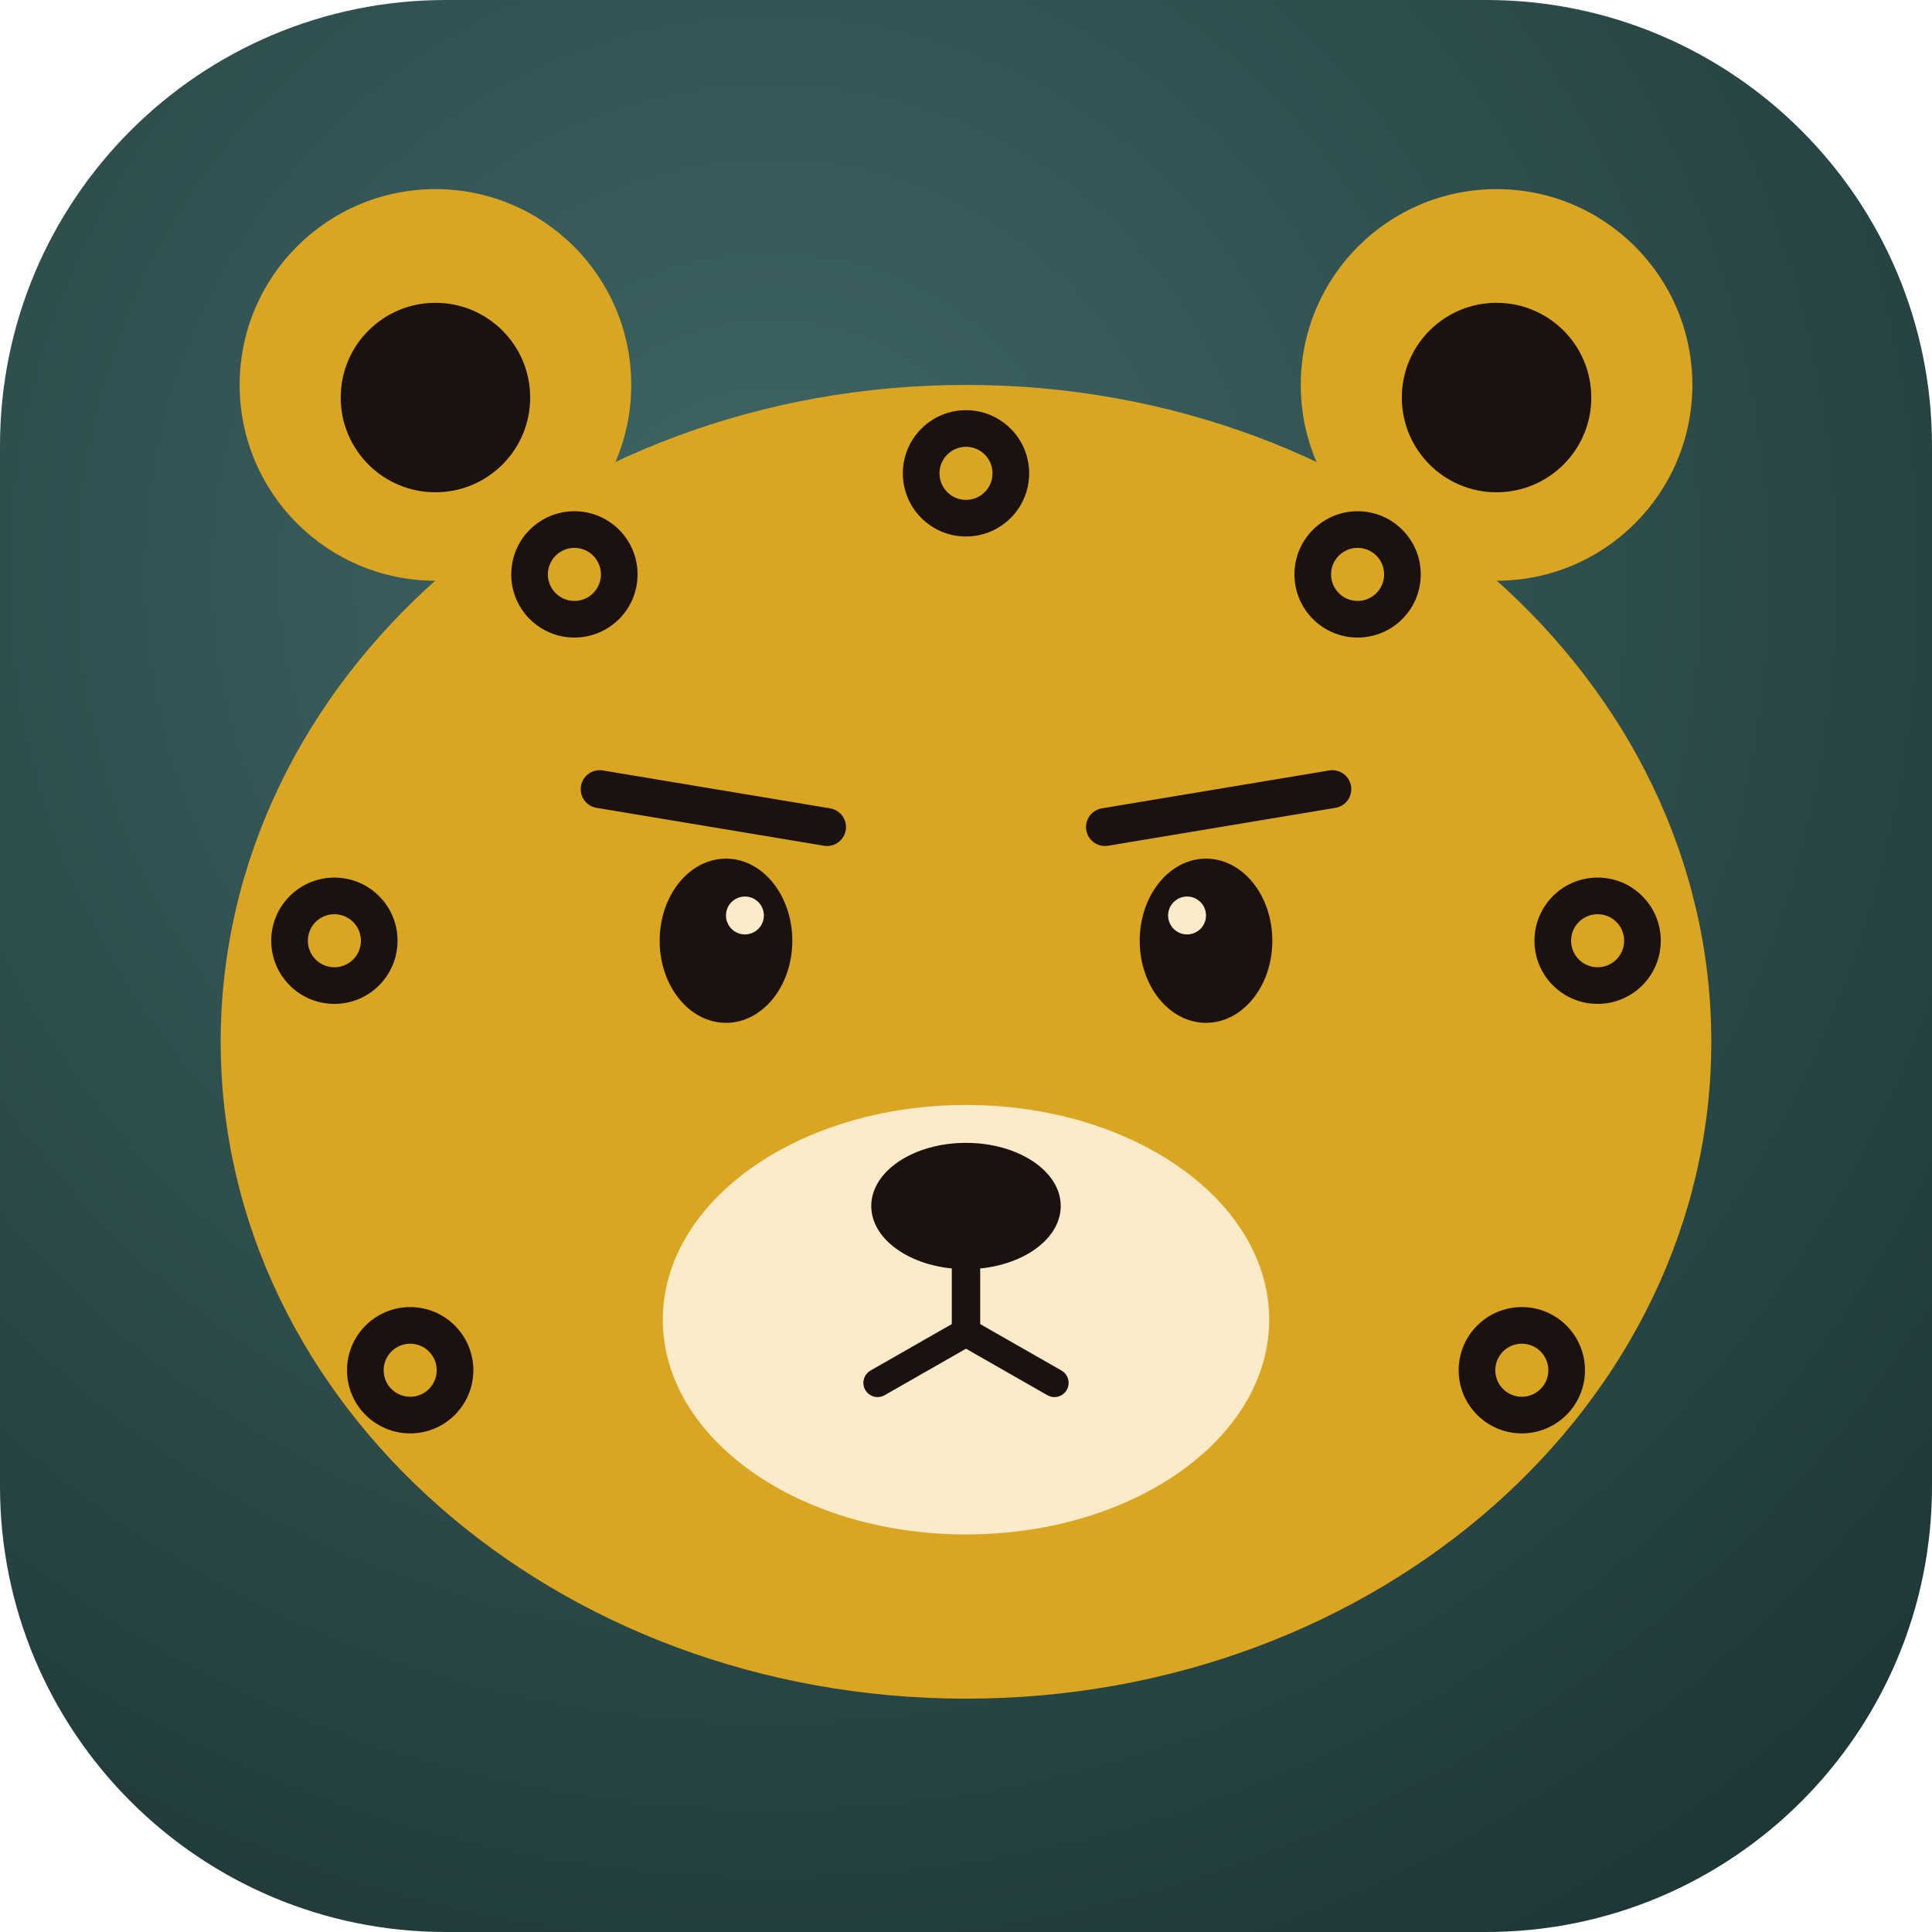
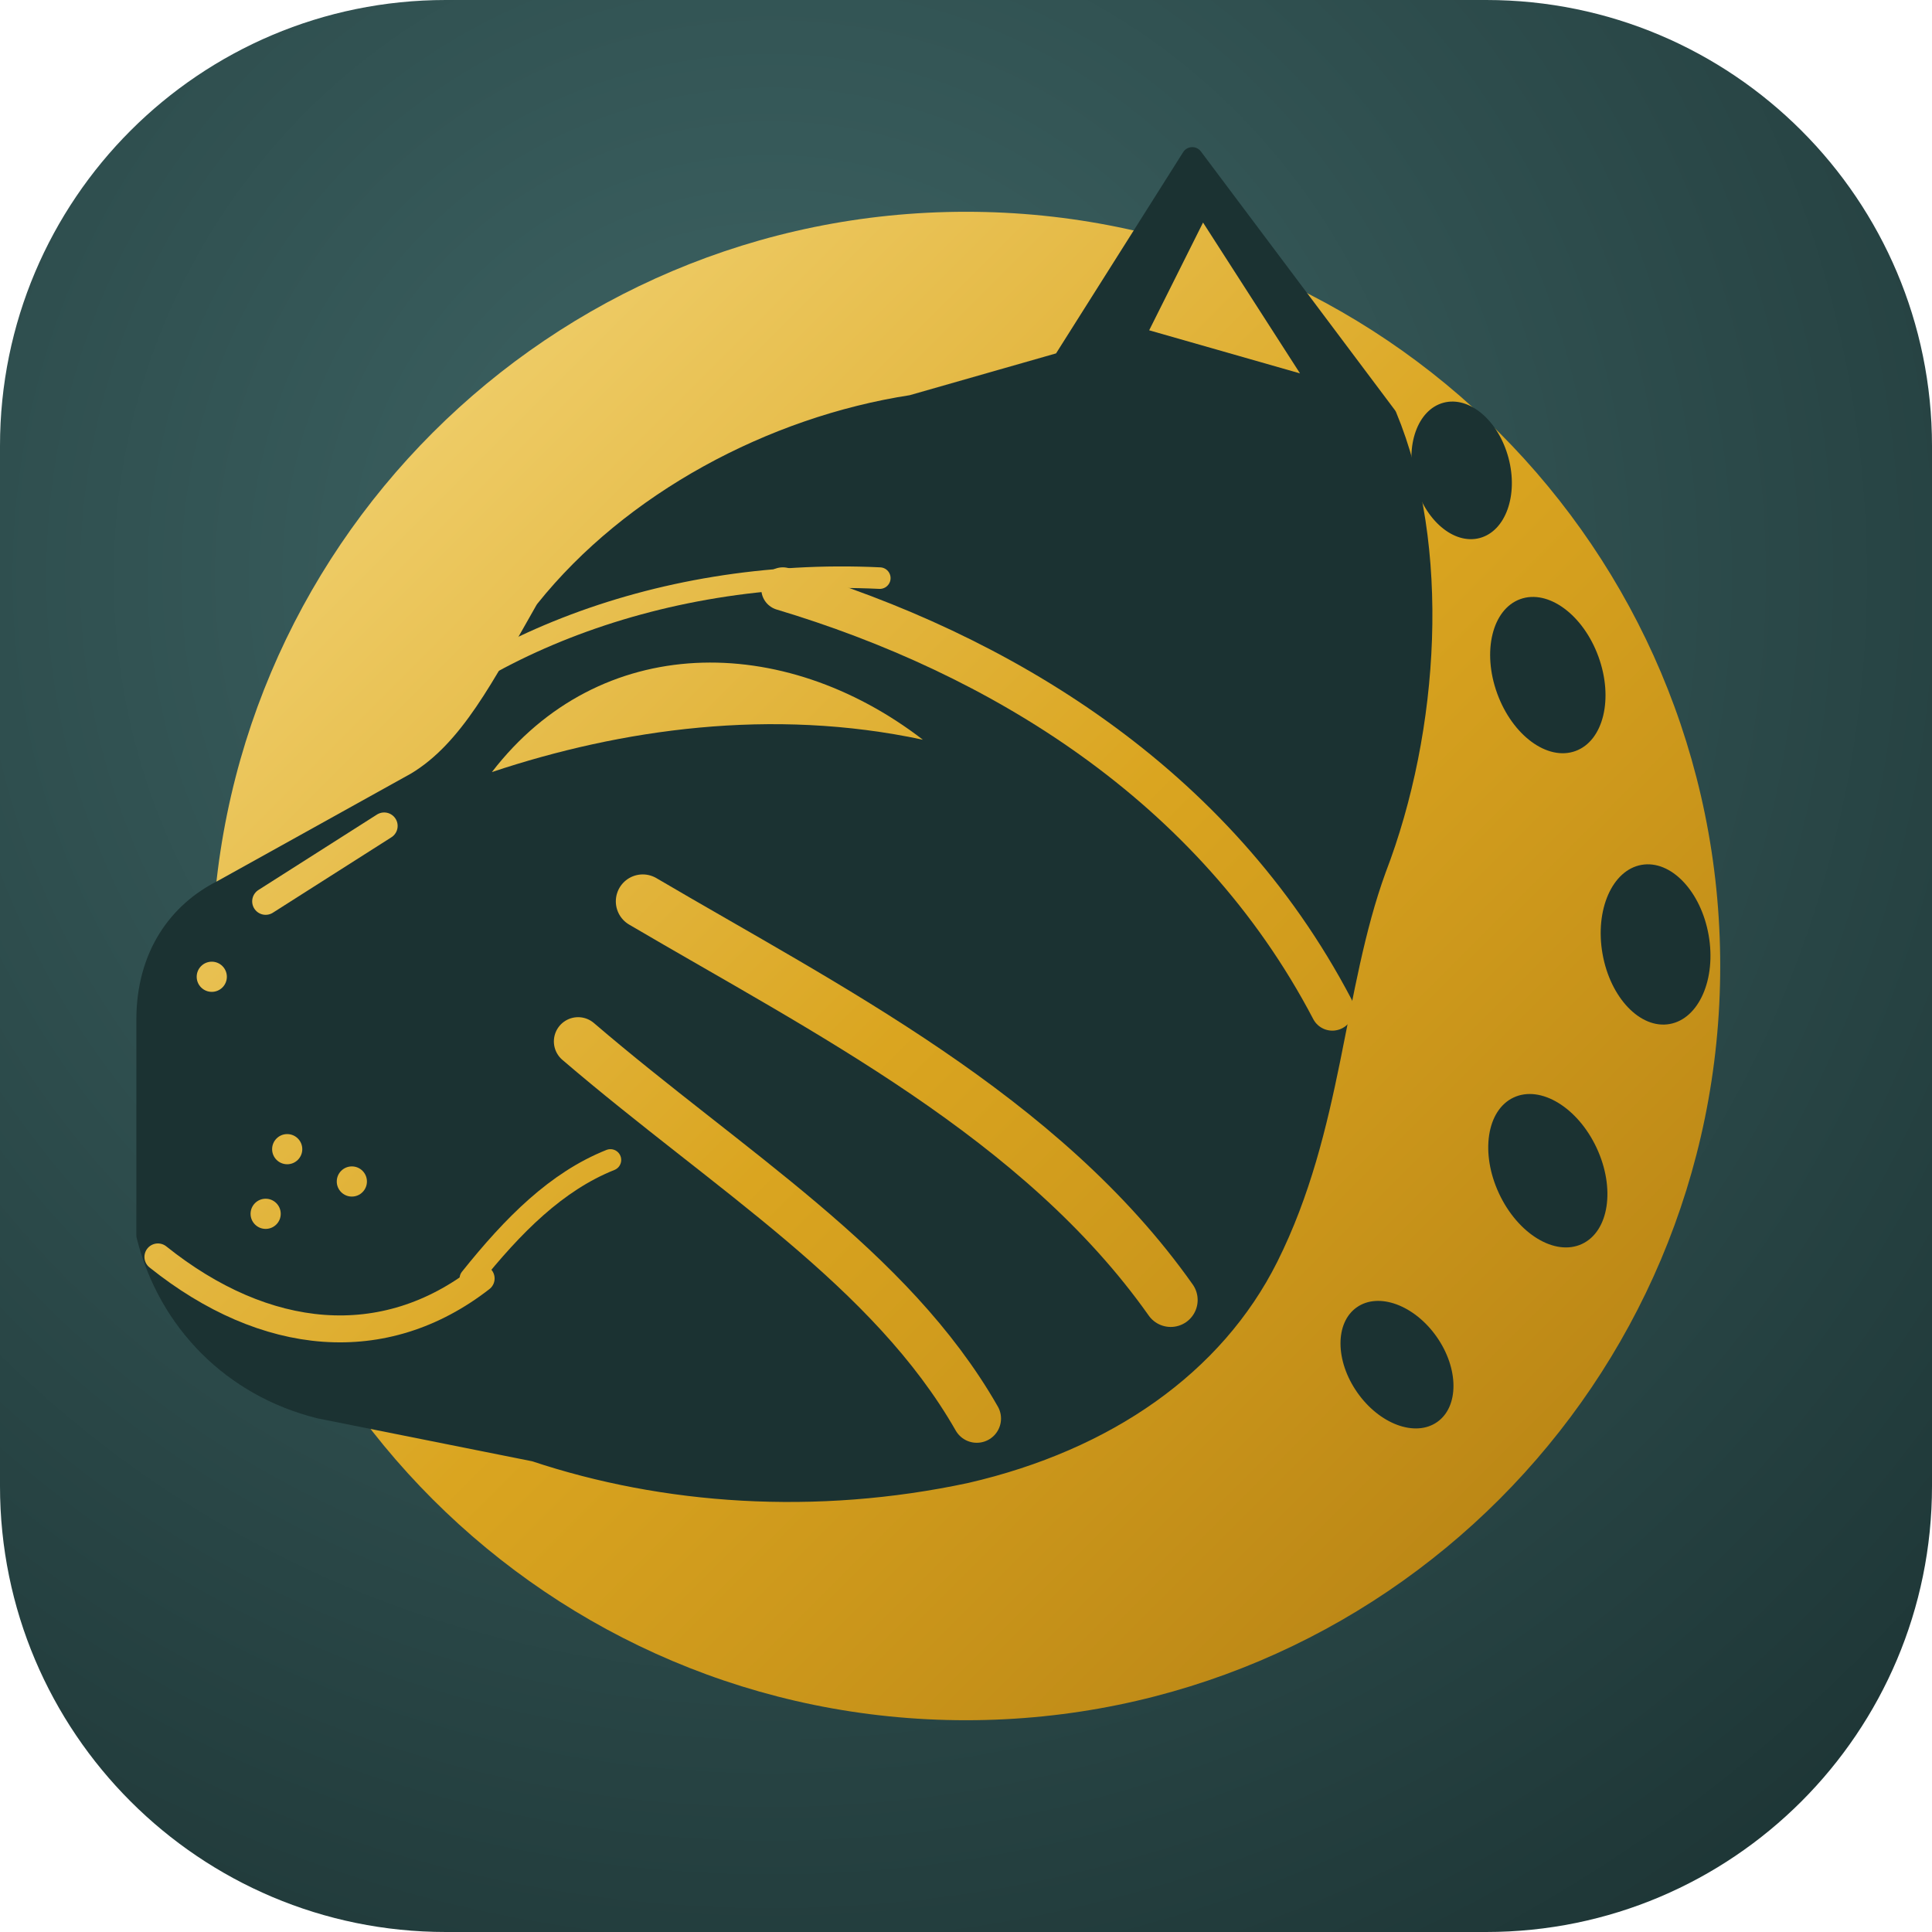
<svg xmlns="http://www.w3.org/2000/svg" viewBox="-260 -260 520 520">
  <defs>
    <radialGradient id="bg" cx=".4" cy=".3" r=".9">
      <stop offset="0" stop-color="#3F6666" />
      <stop offset="1" stop-color="#1B3232" />
    </radialGradient>
  </defs>
-   <linearGradient id="gold1" x1="0" y1="0" x2="1" y2="1">
+   <linearGradient id="gold" gradientUnits="userSpaceOnUse" x1="-140" y1="-140" x2="140" y2="140">
    <stop offset="0" stop-color="#F6DB82" />
    <stop offset=".5" stop-color="#DAA520" />
    <stop offset="1" stop-color="#B07C12" />
  </linearGradient>
-   <linearGradient id="gold2" x1="0" y1="0" x2="1" y2="1">
-     <stop offset="0" stop-color="#E2B032" />
-     <stop offset="1" stop-color="#A06F0E" />
-   </linearGradient>
  <rect x="-260" y="-260" width="520" height="520" rx="120" fill="url(#bg)" />
-   <g transform="scale(1.7)">
-     <circle cx="-84.0" cy="-92.0" r="31" fill="#DAA520" />
-     <circle cx="-84.0" cy="-90.0" r="15" fill="#1B1210" />
-     <circle cx="84.0" cy="-92.0" r="31" fill="#DAA520" />
-     <circle cx="84.0" cy="-90.0" r="15" fill="#1B1210" />
-     <ellipse cx="0.0" cy="12.0" rx="118" ry="104" fill="#DAA520" />
-     <circle cx="-62.0" cy="-62.0" r="10" fill="#1B1210" />
-     <circle cx="-62.0" cy="-62.0" r="4.2" fill="#DAA520" />
-     <circle cx="0.0" cy="-78.0" r="10" fill="#1B1210" />
-     <circle cx="0.0" cy="-78.0" r="4.2" fill="#DAA520" />
-     <circle cx="62.0" cy="-62.0" r="10" fill="#1B1210" />
-     <circle cx="62.0" cy="-62.0" r="4.2" fill="#DAA520" />
-     <circle cx="-100.0" cy="-4.0" r="10" fill="#1B1210" />
-     <circle cx="-100.0" cy="-4.0" r="4.2" fill="#DAA520" />
-     <circle cx="100.0" cy="-4.0" r="10" fill="#1B1210" />
-     <circle cx="100.0" cy="-4.0" r="4.2" fill="#DAA520" />
-     <circle cx="-88.0" cy="64.0" r="10" fill="#1B1210" />
-     <circle cx="-88.0" cy="64.0" r="4.2" fill="#DAA520" />
-     <circle cx="88.0" cy="64.0" r="10" fill="#1B1210" />
-     <circle cx="88.0" cy="64.0" r="4.2" fill="#DAA520" />
-     <ellipse cx="0.0" cy="56.0" rx="48" ry="34" fill="#FBEBC8" />
-     <ellipse cx="-38.0" cy="-4.0" rx="10.5" ry="13" fill="#1B1210" />
-     <circle cx="-35.0" cy="-8.0" r="3" fill="#FBEBC8" />
-     <line x1="-58" y1="-28" x2="-22" y2="-22" stroke="#1B1210" stroke-width="6" stroke-linecap="round" />
-     <ellipse cx="38.0" cy="-4.0" rx="10.5" ry="13" fill="#1B1210" />
-     <circle cx="35.0" cy="-8.0" r="3" fill="#FBEBC8" />
-     <line x1="58" y1="-28" x2="22" y2="-22" stroke="#1B1210" stroke-width="6" stroke-linecap="round" />
-     <ellipse cx="0.0" cy="38.0" rx="15" ry="10" fill="#1B1210" />
-     <line x1="0" y1="46" x2="0" y2="58" stroke="#1B1210" stroke-width="4.5" stroke-linecap="round" />
-     <line x1="0" y1="58" x2="-14" y2="66" stroke="#1B1210" stroke-width="4.5" stroke-linecap="round" />
-     <line x1="0" y1="58" x2="14" y2="66" stroke="#1B1210" stroke-width="4.5" stroke-linecap="round" />
+   <g transform="scale(1.45)">
+     <circle r="140" fill="url(#gold)" />
+     <path d="M -152 10 C -152 -2 -146 -10 -138 -14 L -102 -34 C -92 -40 -86 -52 -78 -66 C -62 -86 -36 -100 -10 -104 L 18 -112 L 42 -150 L 78 -102 C 88 -78 86 -44 76 -18 C 68 4 68 30 56 54 C 46 74 26 88 0 94 C -28 100 -56 98 -80 90 L -120 82 C -136 78 -148 66 -152 50 Z" fill="#1B3232" stroke="#1B3232" stroke-width="4" stroke-linejoin="round" />
+     <path d="M 34 -118 L 44 -138 L 62 -110 Z" fill="url(#gold)" />
+     <path d="M -88 -36 C -68 -62 -34 -62 -8 -42 C -36 -48 -64 -44 -88 -36 Z" fill="url(#gold)" />
+     <path d="M -60 -12 C -26 8 14 28 38 62" fill="none" stroke="url(#gold)" stroke-width="10" stroke-linecap="round" />
+     <path d="M -72 14 C -44 38 -14 56 2 84" fill="none" stroke="url(#gold)" stroke-width="9" stroke-linecap="round" />
+     <path d="M -34 -70 C 6 -58 46 -34 68 8" fill="none" stroke="url(#gold)" stroke-width="8" stroke-linecap="round" />
+     <path d="M -116 -34 C -96 -58 -58 -74 -16 -72" fill="none" stroke="url(#gold)" stroke-width="4" stroke-linecap="round" />
+     <path d="M -130 -12 L -108 -26" fill="none" stroke="url(#gold)" stroke-width="5" stroke-linecap="round" />
+     <path d="M -150 54 C -130 70 -108 72 -90 58" fill="none" stroke="url(#gold)" stroke-width="5" stroke-linecap="round" />
+     <path d="M -92 58 C -84 48 -76 40 -66 36" fill="none" stroke="url(#gold)" stroke-width="4" stroke-linecap="round" />
+     <ellipse cx="108" cy="-54" rx="10" ry="15" transform="rotate(-20 108 -54)" fill="#1B3232" />
+     <ellipse cx="128" cy="-4" rx="10" ry="15" transform="rotate(-10 128 -4)" fill="#1B3232" />
+     <ellipse cx="108" cy="38" rx="10" ry="15" transform="rotate(-25 108 38)" fill="#1B3232" />
+     <ellipse cx="92" cy="-92" rx="9" ry="13" transform="rotate(-15 92 -92)" fill="#1B3232" />
+     <ellipse cx="80" cy="74" rx="9" ry="13" transform="rotate(-35 80 74)" fill="#1B3232" />
+     <circle cx="-126" cy="34" r="2.8" fill="url(#gold)" />
+     <circle cx="-114" cy="40" r="2.8" fill="url(#gold)" />
+     <circle cx="-130" cy="46" r="2.8" fill="url(#gold)" />
+     <circle cx="-140" cy="2" r="2.8" fill="url(#gold)" />
  </g>
</svg>
